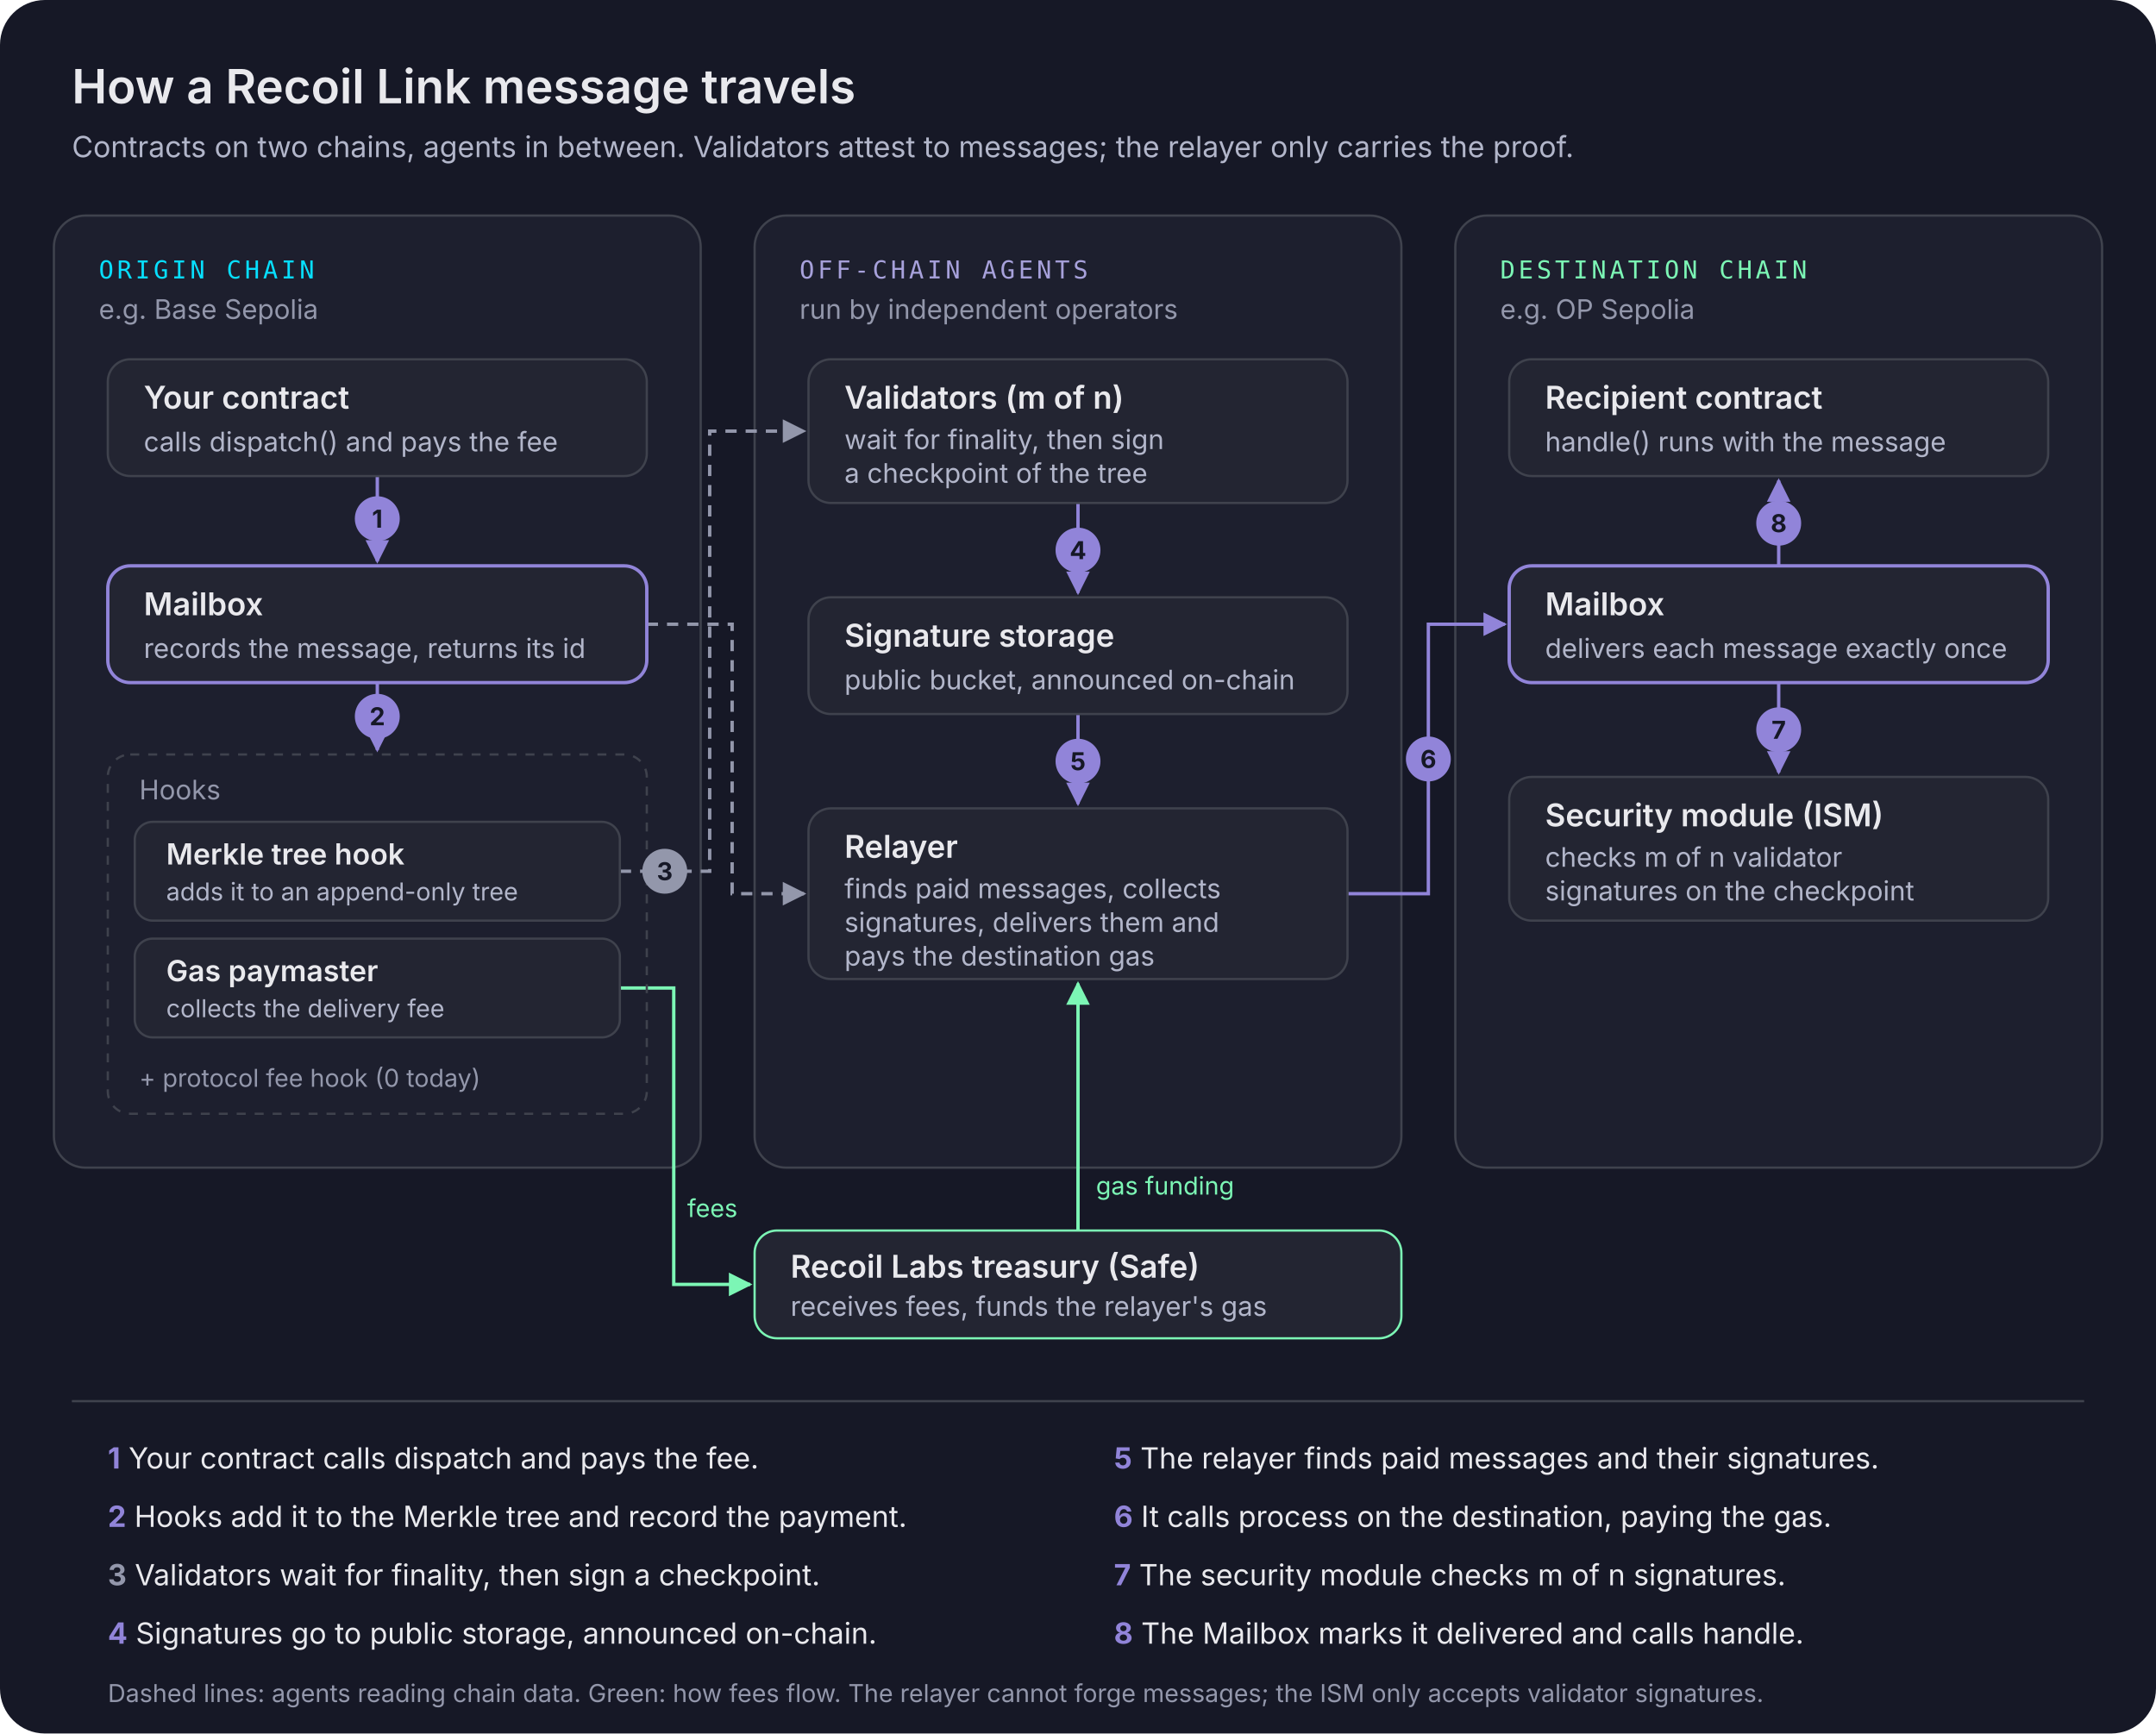
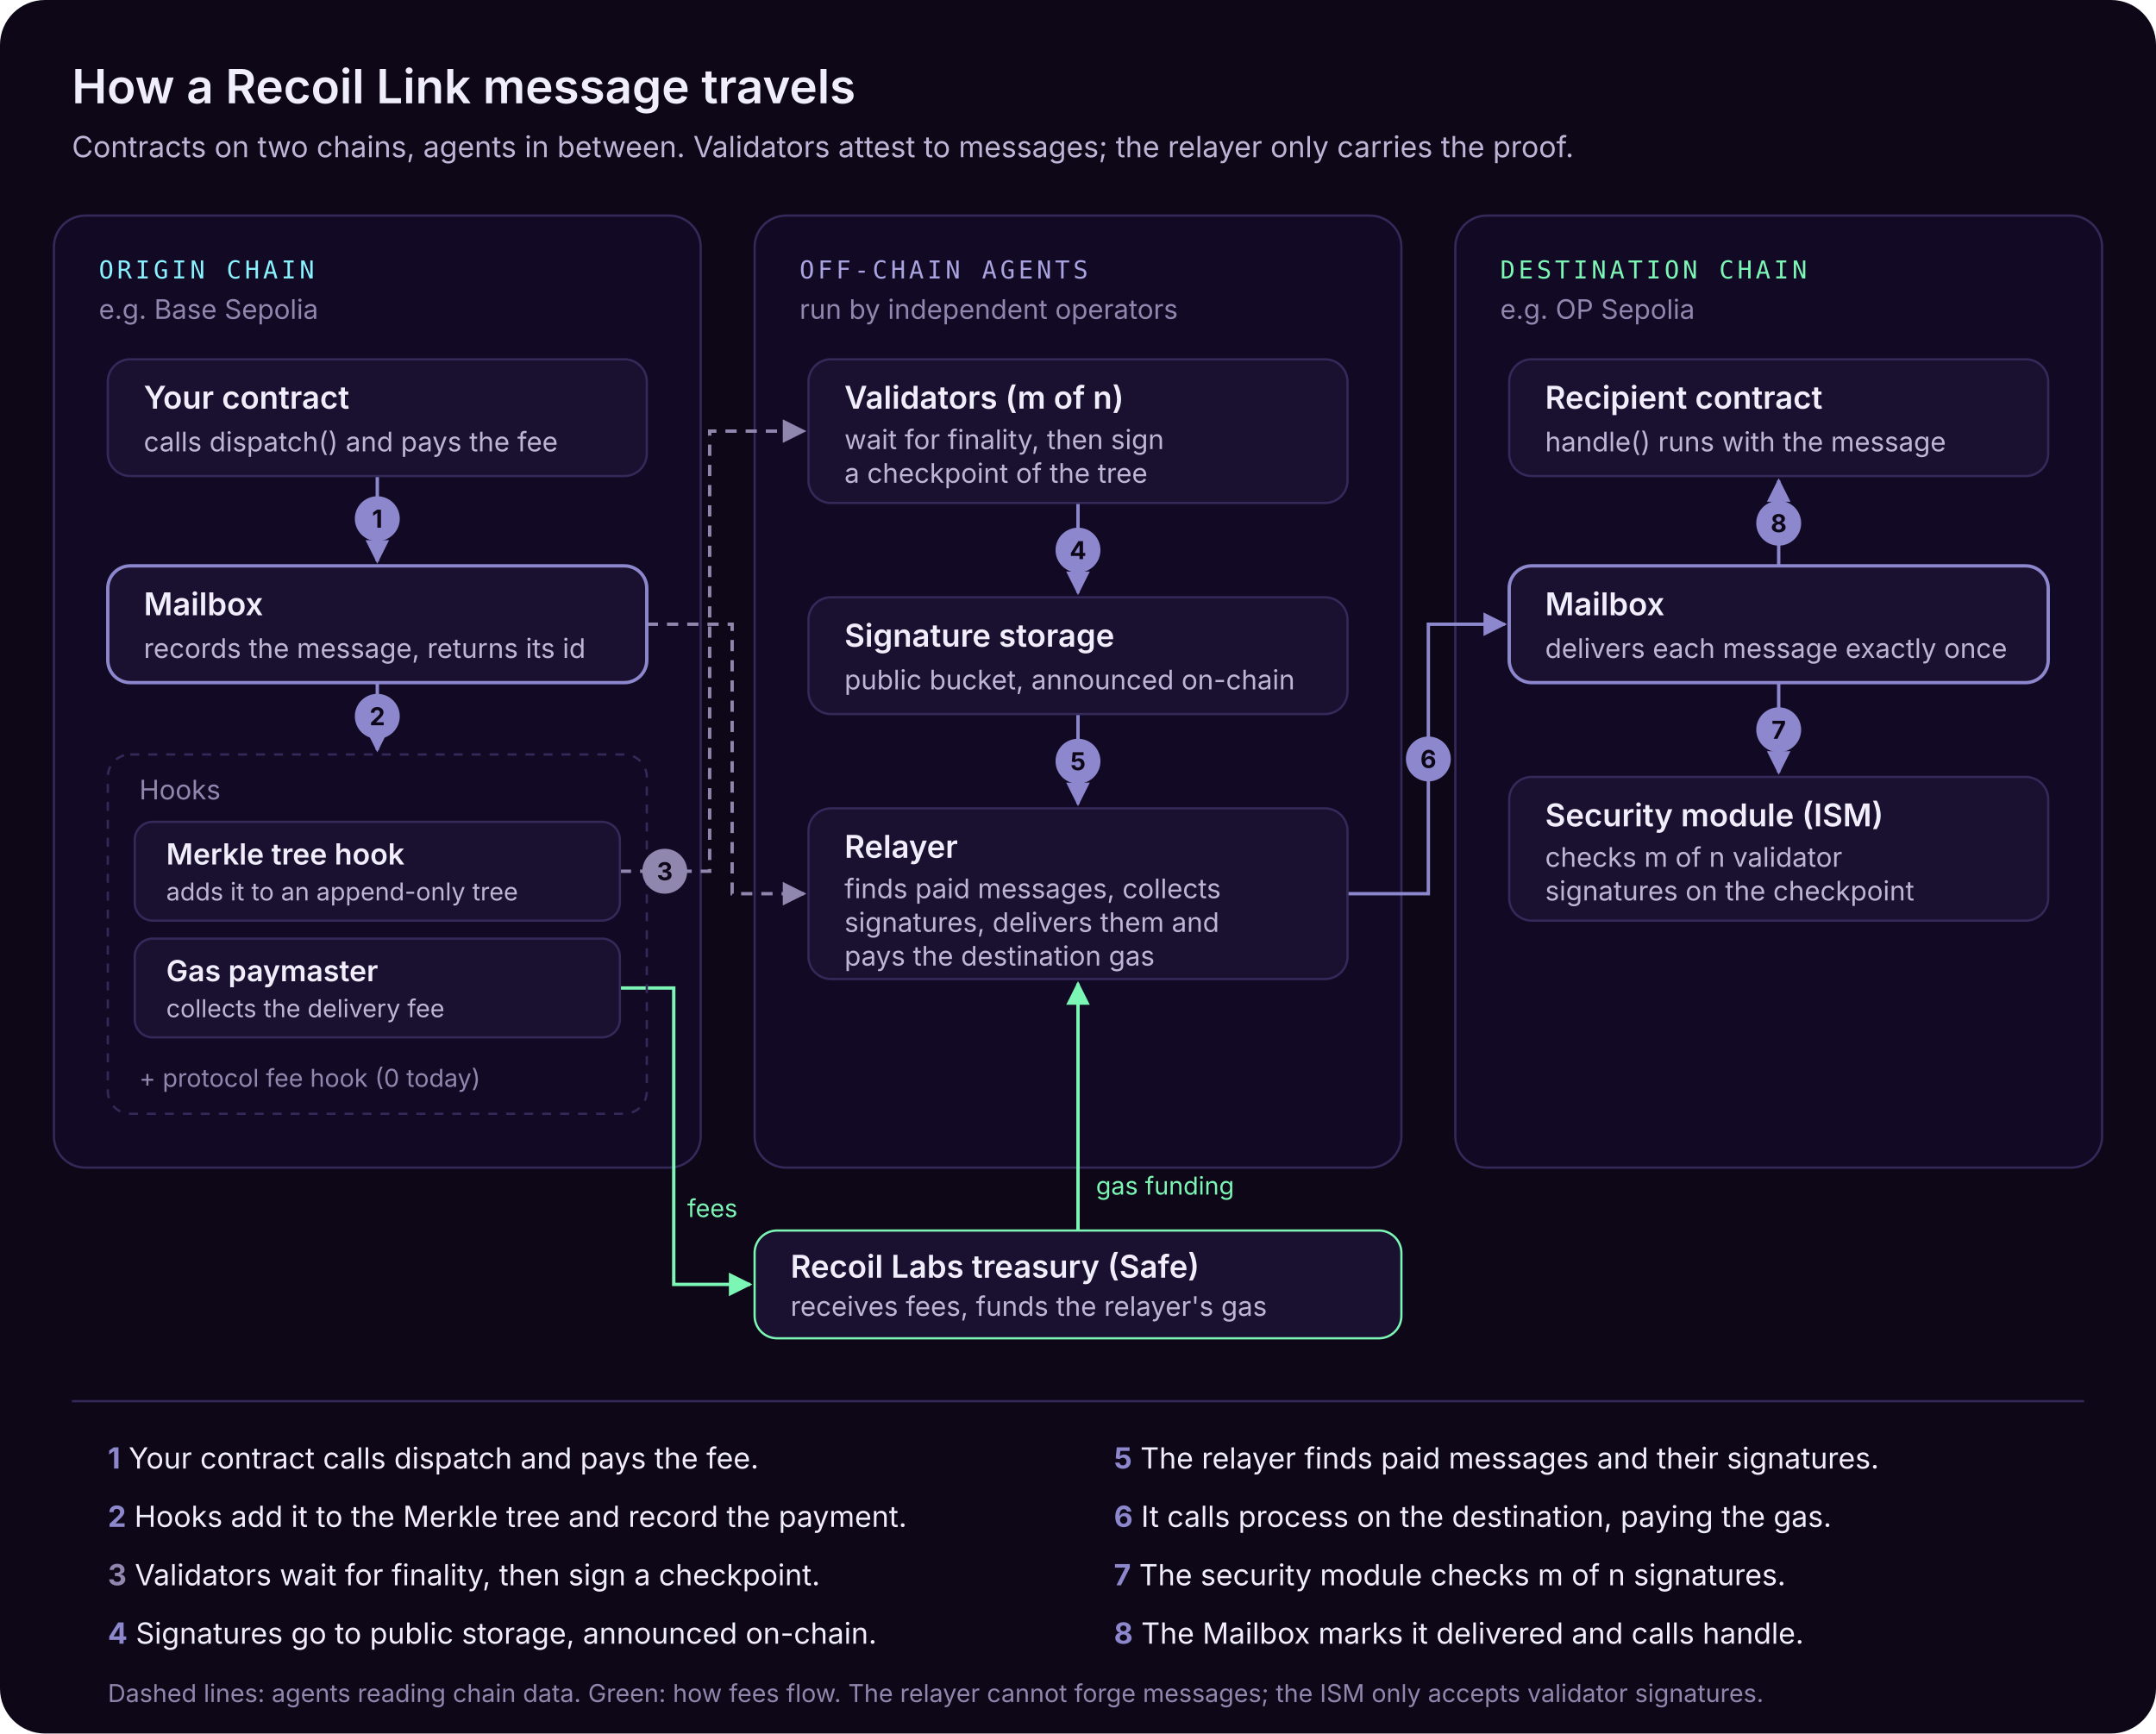
<svg xmlns="http://www.w3.org/2000/svg" viewBox="0 0 960 772" role="img" aria-labelledby="title desc" font-family="Inter, ui-sans-serif, system-ui, -apple-system, sans-serif">
  <defs>
    <marker id="arrow-msg" viewBox="0 0 10 10" refX="9" refY="5" markerWidth="7" markerHeight="7" orient="auto-start-reverse">
-       <path d="M0 0L10 5L0 10z" fill="#9184d9" />
+       <path d="M0 0L10 5L0 10z" fill="#8d87cd" />
    </marker>
    <marker id="arrow-read" viewBox="0 0 10 10" refX="9" refY="5" markerWidth="7" markerHeight="7" orient="auto-start-reverse">
-       <path d="M0 0L10 5L0 10z" fill="#9397ab" />
+       <path d="M0 0L10 5L0 10z" fill="#8f87ad" />
    </marker>
    <marker id="arrow-money" viewBox="0 0 10 10" refX="9" refY="5" markerWidth="7" markerHeight="7" orient="auto-start-reverse">
      <path d="M0 0L10 5L0 10z" fill="#7CF6B5" />
    </marker>
  </defs>
-   <rect width="960" height="772" rx="20" fill="#161826" />
-   <text x="32" y="46" font-size="21" font-weight="600" fill="#e9e9ed">How a Recoil Link message travels</text>
-   <text x="32" y="70" font-size="13" fill="#b2b6ca">Contracts on two chains, agents in between. Validators attest to messages; the relayer only carries the proof.</text>
-   <rect x="24" y="96" width="288" height="424" rx="14" fill="#1d1f2e" stroke="#3f424d" />
-   <text x="44" y="124" font-size="11" letter-spacing="1.5" font-family="ui-monospace, SFMono-Regular, Menlo, monospace" fill="#07DFFF">ORIGIN CHAIN</text>
-   <text x="44" y="142" font-size="12" fill="#9397ab">e.g. Base Sepolia</text>
-   <rect x="336" y="96" width="288" height="424" rx="14" fill="#1d1f2e" stroke="#3f424d" />
-   <text x="356" y="124" font-size="11" letter-spacing="1.5" font-family="ui-monospace, SFMono-Regular, Menlo, monospace" fill="#a7a1db">OFF-CHAIN AGENTS</text>
-   <text x="356" y="142" font-size="12" fill="#9397ab">run by independent operators</text>
-   <rect x="648" y="96" width="288" height="424" rx="14" fill="#1d1f2e" stroke="#3f424d" />
+   <rect width="960" height="772" rx="20" fill="#0d0717" />
+   <text x="32" y="46" font-size="21" font-weight="600" fill="#f1eefb">How a Recoil Link message travels</text>
+   <text x="32" y="70" font-size="13" fill="#bcb5d6">Contracts on two chains, agents in between. Validators attest to messages; the relayer only carries the proof.</text>
+   <rect x="24" y="96" width="288" height="424" rx="14" fill="#120a24" stroke="#35295a" />
+   <text x="44" y="124" font-size="11" letter-spacing="1.5" font-family="ui-monospace, SFMono-Regular, Menlo, monospace" fill="#89f2fe">ORIGIN CHAIN</text>
+   <text x="44" y="142" font-size="12" fill="#8f87ad">e.g. Base Sepolia</text>
+   <rect x="336" y="96" width="288" height="424" rx="14" fill="#120a24" stroke="#35295a" />
+   <text x="356" y="124" font-size="11" letter-spacing="1.5" font-family="ui-monospace, SFMono-Regular, Menlo, monospace" fill="#a9a4e0">OFF-CHAIN AGENTS</text>
+   <text x="356" y="142" font-size="12" fill="#8f87ad">run by independent operators</text>
+   <rect x="648" y="96" width="288" height="424" rx="14" fill="#120a24" stroke="#35295a" />
  <text x="668" y="124" font-size="11" letter-spacing="1.5" font-family="ui-monospace, SFMono-Regular, Menlo, monospace" fill="#7CF6B5">DESTINATION CHAIN</text>
-   <text x="668" y="142" font-size="12" fill="#9397ab">e.g. OP Sepolia</text>
+   <text x="668" y="142" font-size="12" fill="#8f87ad">e.g. OP Sepolia</text>
  <g fill="none" stroke-width="1.5">
-     <path d="M168 212V250" stroke="#9184d9" marker-end="url(#arrow-msg)" />
-     <path d="M168 304V334" stroke="#9184d9" marker-end="url(#arrow-msg)" />
-     <path d="M276 388H316V192H358" stroke="#9397ab" stroke-dasharray="5 4" marker-end="url(#arrow-read)" />
-     <path d="M288 278H326V398H358" stroke="#9397ab" stroke-dasharray="5 4" marker-end="url(#arrow-read)" />
-     <path d="M480 224V264" stroke="#9184d9" marker-end="url(#arrow-msg)" />
-     <path d="M480 318V358" stroke="#9184d9" marker-end="url(#arrow-msg)" />
-     <path d="M600 398H636V278H670" stroke="#9184d9" marker-end="url(#arrow-msg)" />
-     <path d="M792 304V344" stroke="#9184d9" marker-end="url(#arrow-msg)" />
-     <path d="M792 252V214" stroke="#9184d9" marker-end="url(#arrow-msg)" />
+     <path d="M168 212V250" stroke="#8d87cd" marker-end="url(#arrow-msg)" />
+     <path d="M168 304V334" stroke="#8d87cd" marker-end="url(#arrow-msg)" />
+     <path d="M276 388H316V192H358" stroke="#8f87ad" stroke-dasharray="5 4" marker-end="url(#arrow-read)" />
+     <path d="M288 278H326V398H358" stroke="#8f87ad" stroke-dasharray="5 4" marker-end="url(#arrow-read)" />
+     <path d="M480 224V264" stroke="#8d87cd" marker-end="url(#arrow-msg)" />
+     <path d="M480 318V358" stroke="#8d87cd" marker-end="url(#arrow-msg)" />
+     <path d="M600 398H636V278H670" stroke="#8d87cd" marker-end="url(#arrow-msg)" />
+     <path d="M792 304V344" stroke="#8d87cd" marker-end="url(#arrow-msg)" />
+     <path d="M792 252V214" stroke="#8d87cd" marker-end="url(#arrow-msg)" />
    <path d="M276 440H300V572H334" stroke="#7CF6B5" marker-end="url(#arrow-money)" />
    <path d="M480 548V438" stroke="#7CF6B5" marker-end="url(#arrow-money)" />
  </g>
-   <rect x="48" y="160" width="240" height="52" rx="10" fill="#232532" stroke="#3f424d" />
-   <text x="64" y="182" font-size="14" font-weight="600" fill="#e9e9ed">Your contract</text>
-   <text x="64" y="201" font-size="12" fill="#b2b6ca">calls dispatch() and pays the fee</text>
-   <rect x="48" y="252" width="240" height="52" rx="10" fill="#232532" stroke="#9184d9" stroke-width="1.5" />
-   <text x="64" y="274" font-size="14" font-weight="600" fill="#e9e9ed">Mailbox</text>
-   <text x="64" y="293" font-size="12" fill="#b2b6ca">records the message, returns its id</text>
-   <rect x="48" y="336" width="240" height="160" rx="10" fill="none" stroke="#3f424d" stroke-dasharray="4 4" />
-   <text x="62" y="356" font-size="12" fill="#9397ab">Hooks</text>
-   <rect x="60" y="366" width="216" height="44" rx="8" fill="#232532" stroke="#3f424d" />
-   <text x="74" y="385" font-size="13" font-weight="600" fill="#e9e9ed">Merkle tree hook</text>
-   <text x="74" y="401" font-size="11" fill="#b2b6ca">adds it to an append-only tree</text>
-   <rect x="60" y="418" width="216" height="44" rx="8" fill="#232532" stroke="#3f424d" />
-   <text x="74" y="437" font-size="13" font-weight="600" fill="#e9e9ed">Gas paymaster</text>
-   <text x="74" y="453" font-size="11" fill="#b2b6ca">collects the delivery fee</text>
-   <text x="62" y="484" font-size="11" fill="#9397ab">+ protocol fee hook (0 today)</text>
-   <rect x="360" y="160" width="240" height="64" rx="10" fill="#232532" stroke="#3f424d" />
-   <text x="376" y="182" font-size="14" font-weight="600" fill="#e9e9ed">Validators (m of n)</text>
-   <text x="376" y="200" font-size="12" fill="#b2b6ca">wait for finality, then sign</text>
-   <text x="376" y="215" font-size="12" fill="#b2b6ca">a checkpoint of the tree</text>
-   <rect x="360" y="266" width="240" height="52" rx="10" fill="#232532" stroke="#3f424d" />
-   <text x="376" y="288" font-size="14" font-weight="600" fill="#e9e9ed">Signature storage</text>
-   <text x="376" y="307" font-size="12" fill="#b2b6ca">public bucket, announced on-chain</text>
-   <rect x="360" y="360" width="240" height="76" rx="10" fill="#232532" stroke="#3f424d" />
-   <text x="376" y="382" font-size="14" font-weight="600" fill="#e9e9ed">Relayer</text>
-   <text x="376" y="400" font-size="12" fill="#b2b6ca">finds paid messages, collects</text>
-   <text x="376" y="415" font-size="12" fill="#b2b6ca">signatures, delivers them and</text>
-   <text x="376" y="430" font-size="12" fill="#b2b6ca">pays the destination gas</text>
-   <rect x="672" y="160" width="240" height="52" rx="10" fill="#232532" stroke="#3f424d" />
-   <text x="688" y="182" font-size="14" font-weight="600" fill="#e9e9ed">Recipient contract</text>
-   <text x="688" y="201" font-size="12" fill="#b2b6ca">handle() runs with the message</text>
-   <rect x="672" y="252" width="240" height="52" rx="10" fill="#232532" stroke="#9184d9" stroke-width="1.5" />
-   <text x="688" y="274" font-size="14" font-weight="600" fill="#e9e9ed">Mailbox</text>
-   <text x="688" y="293" font-size="12" fill="#b2b6ca">delivers each message exactly once</text>
-   <rect x="672" y="346" width="240" height="64" rx="10" fill="#232532" stroke="#3f424d" />
-   <text x="688" y="368" font-size="14" font-weight="600" fill="#e9e9ed">Security module (ISM)</text>
-   <text x="688" y="386" font-size="12" fill="#b2b6ca">checks m of n validator</text>
-   <text x="688" y="401" font-size="12" fill="#b2b6ca">signatures on the checkpoint</text>
-   <rect x="336" y="548" width="288" height="48" rx="10" fill="#232532" stroke="#7CF6B5" />
-   <text x="352" y="569" font-size="14" font-weight="600" fill="#e9e9ed">Recoil Labs treasury (Safe)</text>
-   <text x="352" y="586" font-size="12" fill="#b2b6ca">receives fees, funds the relayer's gas</text>
+   <rect x="48" y="160" width="240" height="52" rx="10" fill="#1a1030" stroke="#35295a" />
+   <text x="64" y="182" font-size="14" font-weight="600" fill="#f1eefb">Your contract</text>
+   <text x="64" y="201" font-size="12" fill="#bcb5d6">calls dispatch() and pays the fee</text>
+   <rect x="48" y="252" width="240" height="52" rx="10" fill="#1a1030" stroke="#8d87cd" stroke-width="1.5" />
+   <text x="64" y="274" font-size="14" font-weight="600" fill="#f1eefb">Mailbox</text>
+   <text x="64" y="293" font-size="12" fill="#bcb5d6">records the message, returns its id</text>
+   <rect x="48" y="336" width="240" height="160" rx="10" fill="none" stroke="#35295a" stroke-dasharray="4 4" />
+   <text x="62" y="356" font-size="12" fill="#8f87ad">Hooks</text>
+   <rect x="60" y="366" width="216" height="44" rx="8" fill="#1a1030" stroke="#35295a" />
+   <text x="74" y="385" font-size="13" font-weight="600" fill="#f1eefb">Merkle tree hook</text>
+   <text x="74" y="401" font-size="11" fill="#bcb5d6">adds it to an append-only tree</text>
+   <rect x="60" y="418" width="216" height="44" rx="8" fill="#1a1030" stroke="#35295a" />
+   <text x="74" y="437" font-size="13" font-weight="600" fill="#f1eefb">Gas paymaster</text>
+   <text x="74" y="453" font-size="11" fill="#bcb5d6">collects the delivery fee</text>
+   <text x="62" y="484" font-size="11" fill="#8f87ad">+ protocol fee hook (0 today)</text>
+   <rect x="360" y="160" width="240" height="64" rx="10" fill="#1a1030" stroke="#35295a" />
+   <text x="376" y="182" font-size="14" font-weight="600" fill="#f1eefb">Validators (m of n)</text>
+   <text x="376" y="200" font-size="12" fill="#bcb5d6">wait for finality, then sign</text>
+   <text x="376" y="215" font-size="12" fill="#bcb5d6">a checkpoint of the tree</text>
+   <rect x="360" y="266" width="240" height="52" rx="10" fill="#1a1030" stroke="#35295a" />
+   <text x="376" y="288" font-size="14" font-weight="600" fill="#f1eefb">Signature storage</text>
+   <text x="376" y="307" font-size="12" fill="#bcb5d6">public bucket, announced on-chain</text>
+   <rect x="360" y="360" width="240" height="76" rx="10" fill="#1a1030" stroke="#35295a" />
+   <text x="376" y="382" font-size="14" font-weight="600" fill="#f1eefb">Relayer</text>
+   <text x="376" y="400" font-size="12" fill="#bcb5d6">finds paid messages, collects</text>
+   <text x="376" y="415" font-size="12" fill="#bcb5d6">signatures, delivers them and</text>
+   <text x="376" y="430" font-size="12" fill="#bcb5d6">pays the destination gas</text>
+   <rect x="672" y="160" width="240" height="52" rx="10" fill="#1a1030" stroke="#35295a" />
+   <text x="688" y="182" font-size="14" font-weight="600" fill="#f1eefb">Recipient contract</text>
+   <text x="688" y="201" font-size="12" fill="#bcb5d6">handle() runs with the message</text>
+   <rect x="672" y="252" width="240" height="52" rx="10" fill="#1a1030" stroke="#8d87cd" stroke-width="1.5" />
+   <text x="688" y="274" font-size="14" font-weight="600" fill="#f1eefb">Mailbox</text>
+   <text x="688" y="293" font-size="12" fill="#bcb5d6">delivers each message exactly once</text>
+   <rect x="672" y="346" width="240" height="64" rx="10" fill="#1a1030" stroke="#35295a" />
+   <text x="688" y="368" font-size="14" font-weight="600" fill="#f1eefb">Security module (ISM)</text>
+   <text x="688" y="386" font-size="12" fill="#bcb5d6">checks m of n validator</text>
+   <text x="688" y="401" font-size="12" fill="#bcb5d6">signatures on the checkpoint</text>
+   <rect x="336" y="548" width="288" height="48" rx="10" fill="#1a1030" stroke="#7CF6B5" />
+   <text x="352" y="569" font-size="14" font-weight="600" fill="#f1eefb">Recoil Labs treasury (Safe)</text>
+   <text x="352" y="586" font-size="12" fill="#bcb5d6">receives fees, funds the relayer's gas</text>
  <text x="306" y="542" font-size="11" fill="#7CF6B5">fees</text>
  <text x="488" y="532" font-size="11" fill="#7CF6B5">gas funding</text>
-   <g font-size="11" font-weight="700" fill="#161826" text-anchor="middle">
-     <circle cx="168" cy="231" r="10" fill="#9184d9" />
+   <g font-size="11" font-weight="700" fill="#0d0717" text-anchor="middle">
+     <circle cx="168" cy="231" r="10" fill="#8d87cd" />
    <text x="168" y="235">1</text>
-     <circle cx="168" cy="319" r="10" fill="#9184d9" />
+     <circle cx="168" cy="319" r="10" fill="#8d87cd" />
    <text x="168" y="323">2</text>
-     <circle cx="296" cy="388" r="10" fill="#9397ab" />
+     <circle cx="296" cy="388" r="10" fill="#8f87ad" />
    <text x="296" y="392">3</text>
-     <circle cx="480" cy="245" r="10" fill="#9184d9" />
+     <circle cx="480" cy="245" r="10" fill="#8d87cd" />
    <text x="480" y="249">4</text>
-     <circle cx="480" cy="339" r="10" fill="#9184d9" />
+     <circle cx="480" cy="339" r="10" fill="#8d87cd" />
    <text x="480" y="343">5</text>
-     <circle cx="636" cy="338" r="10" fill="#9184d9" />
+     <circle cx="636" cy="338" r="10" fill="#8d87cd" />
    <text x="636" y="342">6</text>
-     <circle cx="792" cy="325" r="10" fill="#9184d9" />
+     <circle cx="792" cy="325" r="10" fill="#8d87cd" />
    <text x="792" y="329">7</text>
-     <circle cx="792" cy="233" r="10" fill="#9184d9" />
+     <circle cx="792" cy="233" r="10" fill="#8d87cd" />
    <text x="792" y="237">8</text>
  </g>
-   <line x1="32" y1="624" x2="928" y2="624" stroke="#3f424d" />
-   <g font-size="13" fill="#e9e9ed">
+   <line x1="32" y1="624" x2="928" y2="624" stroke="#35295a" />
+   <g font-size="13" fill="#f1eefb">
    <text x="48" y="654">
-       <tspan font-weight="700" fill="#9184d9">1</tspan>  Your contract calls dispatch and pays the fee.</text>
+       <tspan font-weight="700" fill="#8d87cd">1</tspan>  Your contract calls dispatch and pays the fee.</text>
    <text x="48" y="680">
-       <tspan font-weight="700" fill="#9184d9">2</tspan>  Hooks add it to the Merkle tree and record the payment.</text>
+       <tspan font-weight="700" fill="#8d87cd">2</tspan>  Hooks add it to the Merkle tree and record the payment.</text>
    <text x="48" y="706">
-       <tspan font-weight="700" fill="#9397ab">3</tspan>  Validators wait for finality, then sign a checkpoint.</text>
+       <tspan font-weight="700" fill="#8f87ad">3</tspan>  Validators wait for finality, then sign a checkpoint.</text>
    <text x="48" y="732">
-       <tspan font-weight="700" fill="#9184d9">4</tspan>  Signatures go to public storage, announced on-chain.</text>
+       <tspan font-weight="700" fill="#8d87cd">4</tspan>  Signatures go to public storage, announced on-chain.</text>
    <text x="496" y="654">
-       <tspan font-weight="700" fill="#9184d9">5</tspan>  The relayer finds paid messages and their signatures.</text>
+       <tspan font-weight="700" fill="#8d87cd">5</tspan>  The relayer finds paid messages and their signatures.</text>
    <text x="496" y="680">
-       <tspan font-weight="700" fill="#9184d9">6</tspan>  It calls process on the destination, paying the gas.</text>
+       <tspan font-weight="700" fill="#8d87cd">6</tspan>  It calls process on the destination, paying the gas.</text>
    <text x="496" y="706">
-       <tspan font-weight="700" fill="#9184d9">7</tspan>  The security module checks m of n signatures.</text>
+       <tspan font-weight="700" fill="#8d87cd">7</tspan>  The security module checks m of n signatures.</text>
    <text x="496" y="732">
-       <tspan font-weight="700" fill="#9184d9">8</tspan>  The Mailbox marks it delivered and calls handle.</text>
+       <tspan font-weight="700" fill="#8d87cd">8</tspan>  The Mailbox marks it delivered and calls handle.</text>
  </g>
-   <text x="48" y="758" font-size="11" fill="#9397ab">Dashed lines: agents reading chain data. Green: how fees flow. The relayer cannot forge messages; the ISM only accepts validator signatures.</text>
+   <text x="48" y="758" font-size="11" fill="#8f87ad">Dashed lines: agents reading chain data. Green: how fees flow. The relayer cannot forge messages; the ISM only accepts validator signatures.</text>
</svg>
